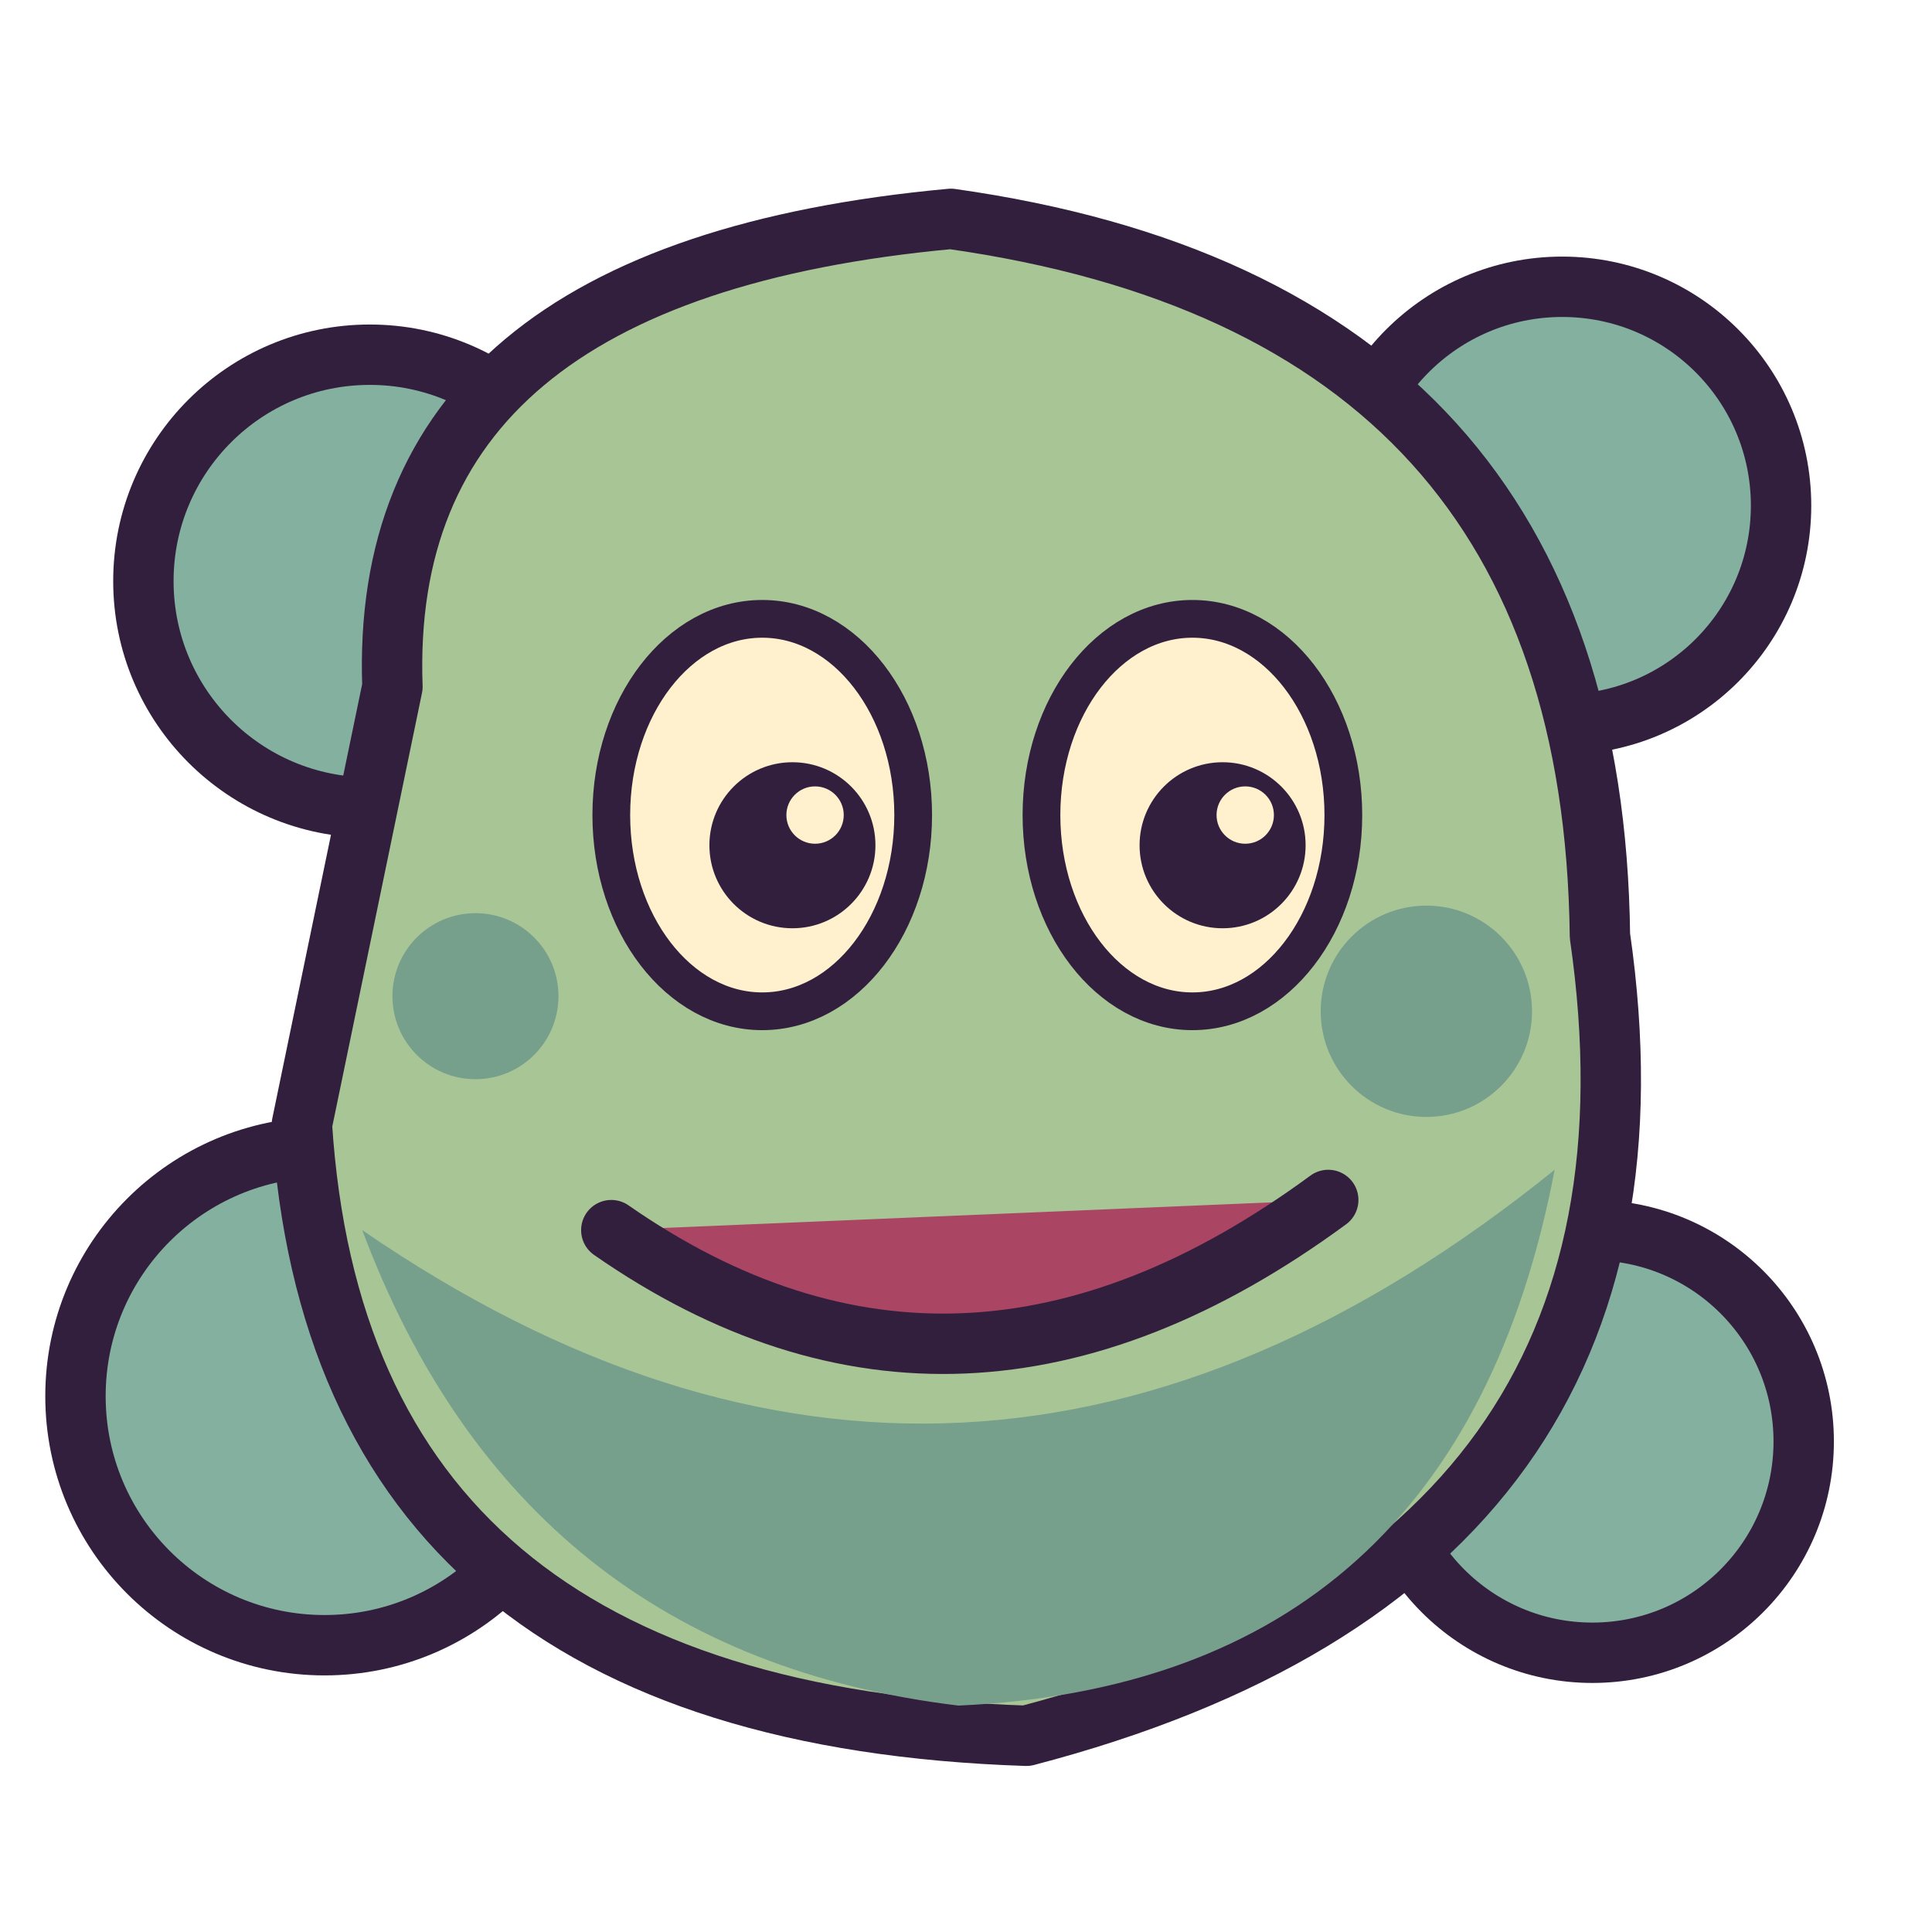
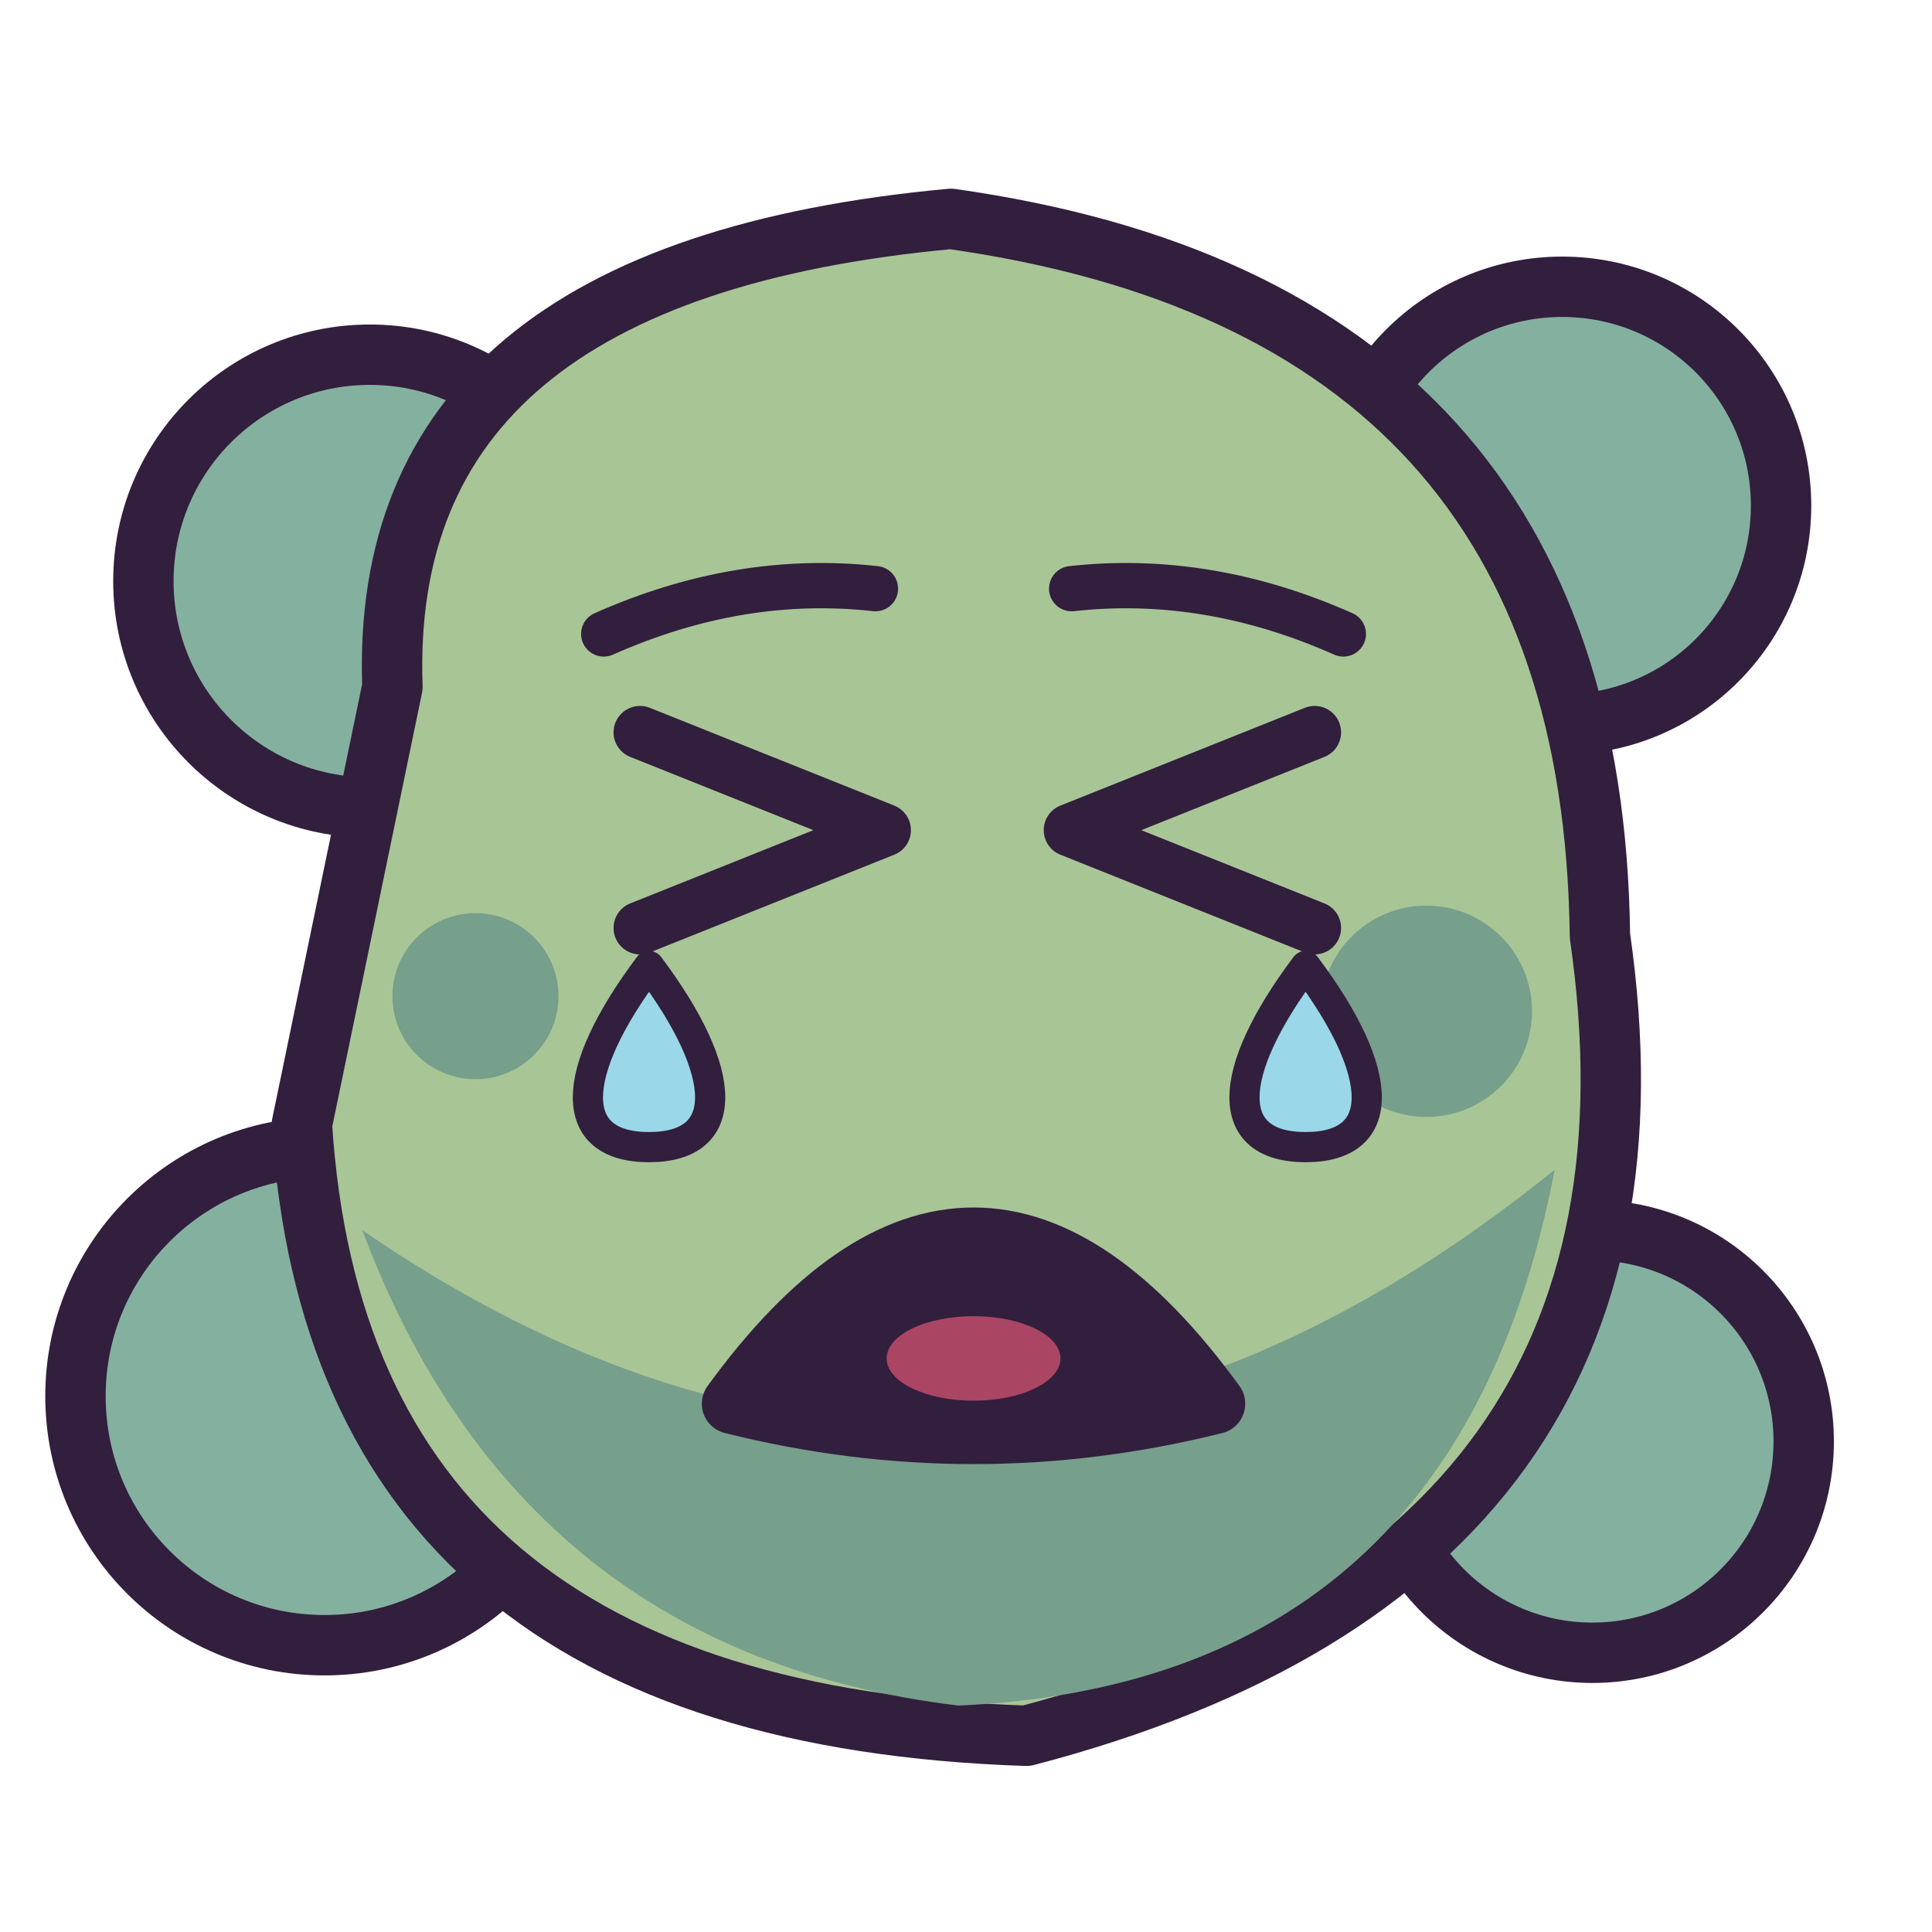
<svg xmlns="http://www.w3.org/2000/svg" width="256" height="256" viewBox="0 0 256 256">
  <g stroke="#321E3D" stroke-width="8" stroke-linecap="round" stroke-linejoin="round">
    <circle cx="49" cy="77" r="30" fill="#84B0A0" />
    <circle cx="207" cy="67" r="29" fill="#84B0A0" />
    <circle cx="211" cy="191" r="28" fill="#84B0A0" />
    <circle cx="43" cy="185" r="33" fill="#84B0A0" />
    <path d="M 52 91 Q 50 36 126 29 Q 211 41 212 124 Q 224 207 136 230 Q 45 227 40 149 Z" fill="#A8C596" />
    <path d="M 48 163 Q 128 218 206 155 Q 193 223 127 226 Q 69 219 48 163" fill="#769F8C" stroke="none" />
-     <ellipse cx="101" cy="108" rx="20" ry="26.0" fill="#FFF0CE" stroke-width="5" />
-     <circle cx="105" cy="112" r="11.0" fill="#321E3D" stroke="none" />
-     <circle cx="108" cy="108" r="3.8" fill="#FFF0CE" stroke="none" />
-     <ellipse cx="158" cy="108" rx="20" ry="26.0" fill="#FFF0CE" stroke-width="5" />
-     <circle cx="162" cy="112" r="11.0" fill="#321E3D" stroke="none" />
-     <circle cx="165" cy="108" r="3.8" fill="#FFF0CE" stroke="none" />
-     <path d="M 81 163 Q 127 195 176 159" fill="#AB4564" />
    <circle cx="63" cy="132" r="11" fill="#769F8C" stroke="none" />
    <circle cx="189" cy="134" r="14" fill="#769F8C" stroke="none" />
+     <path d="M 84.8 97.04 L 117.2 110 L 84.8 122.96" fill="none" stroke-width="7" />
+     <path d="M 174.2 97.04 L 141.8 110 L 174.2 122.96" fill="none" stroke-width="7" />
+     <path d="M 80 84 Q 98.0 76.0 116 78" fill="none" stroke-width="6" />
+     <path d="M 142 78 Q 160.0 76.0 178 84" fill="none" stroke-width="6" />
+     <path d="M 86 128 C 96.8 142.4 96.8 152.0 86 152.0 C 75.2 152.0 75.2 142.4 86 128 Z" fill="#9AD7E8" stroke-width="4" />
+     <path d="M 173 128 C 183.8 142.4 183.8 152.0 173 152.0 C 162.2 152.0 162.2 142.4 173 128 Z" fill="#9AD7E8" stroke-width="4" />
+     <path d="M 97.0 186.0 Q 129 142.0 161.0 186.0 Q 129 194.0 97.0 186.0 Z" fill="#321E3D" />
+     <ellipse cx="129" cy="180.0" rx="11.52" ry="5.6" fill="#AB4564" stroke="none" />
  </g>
</svg>
